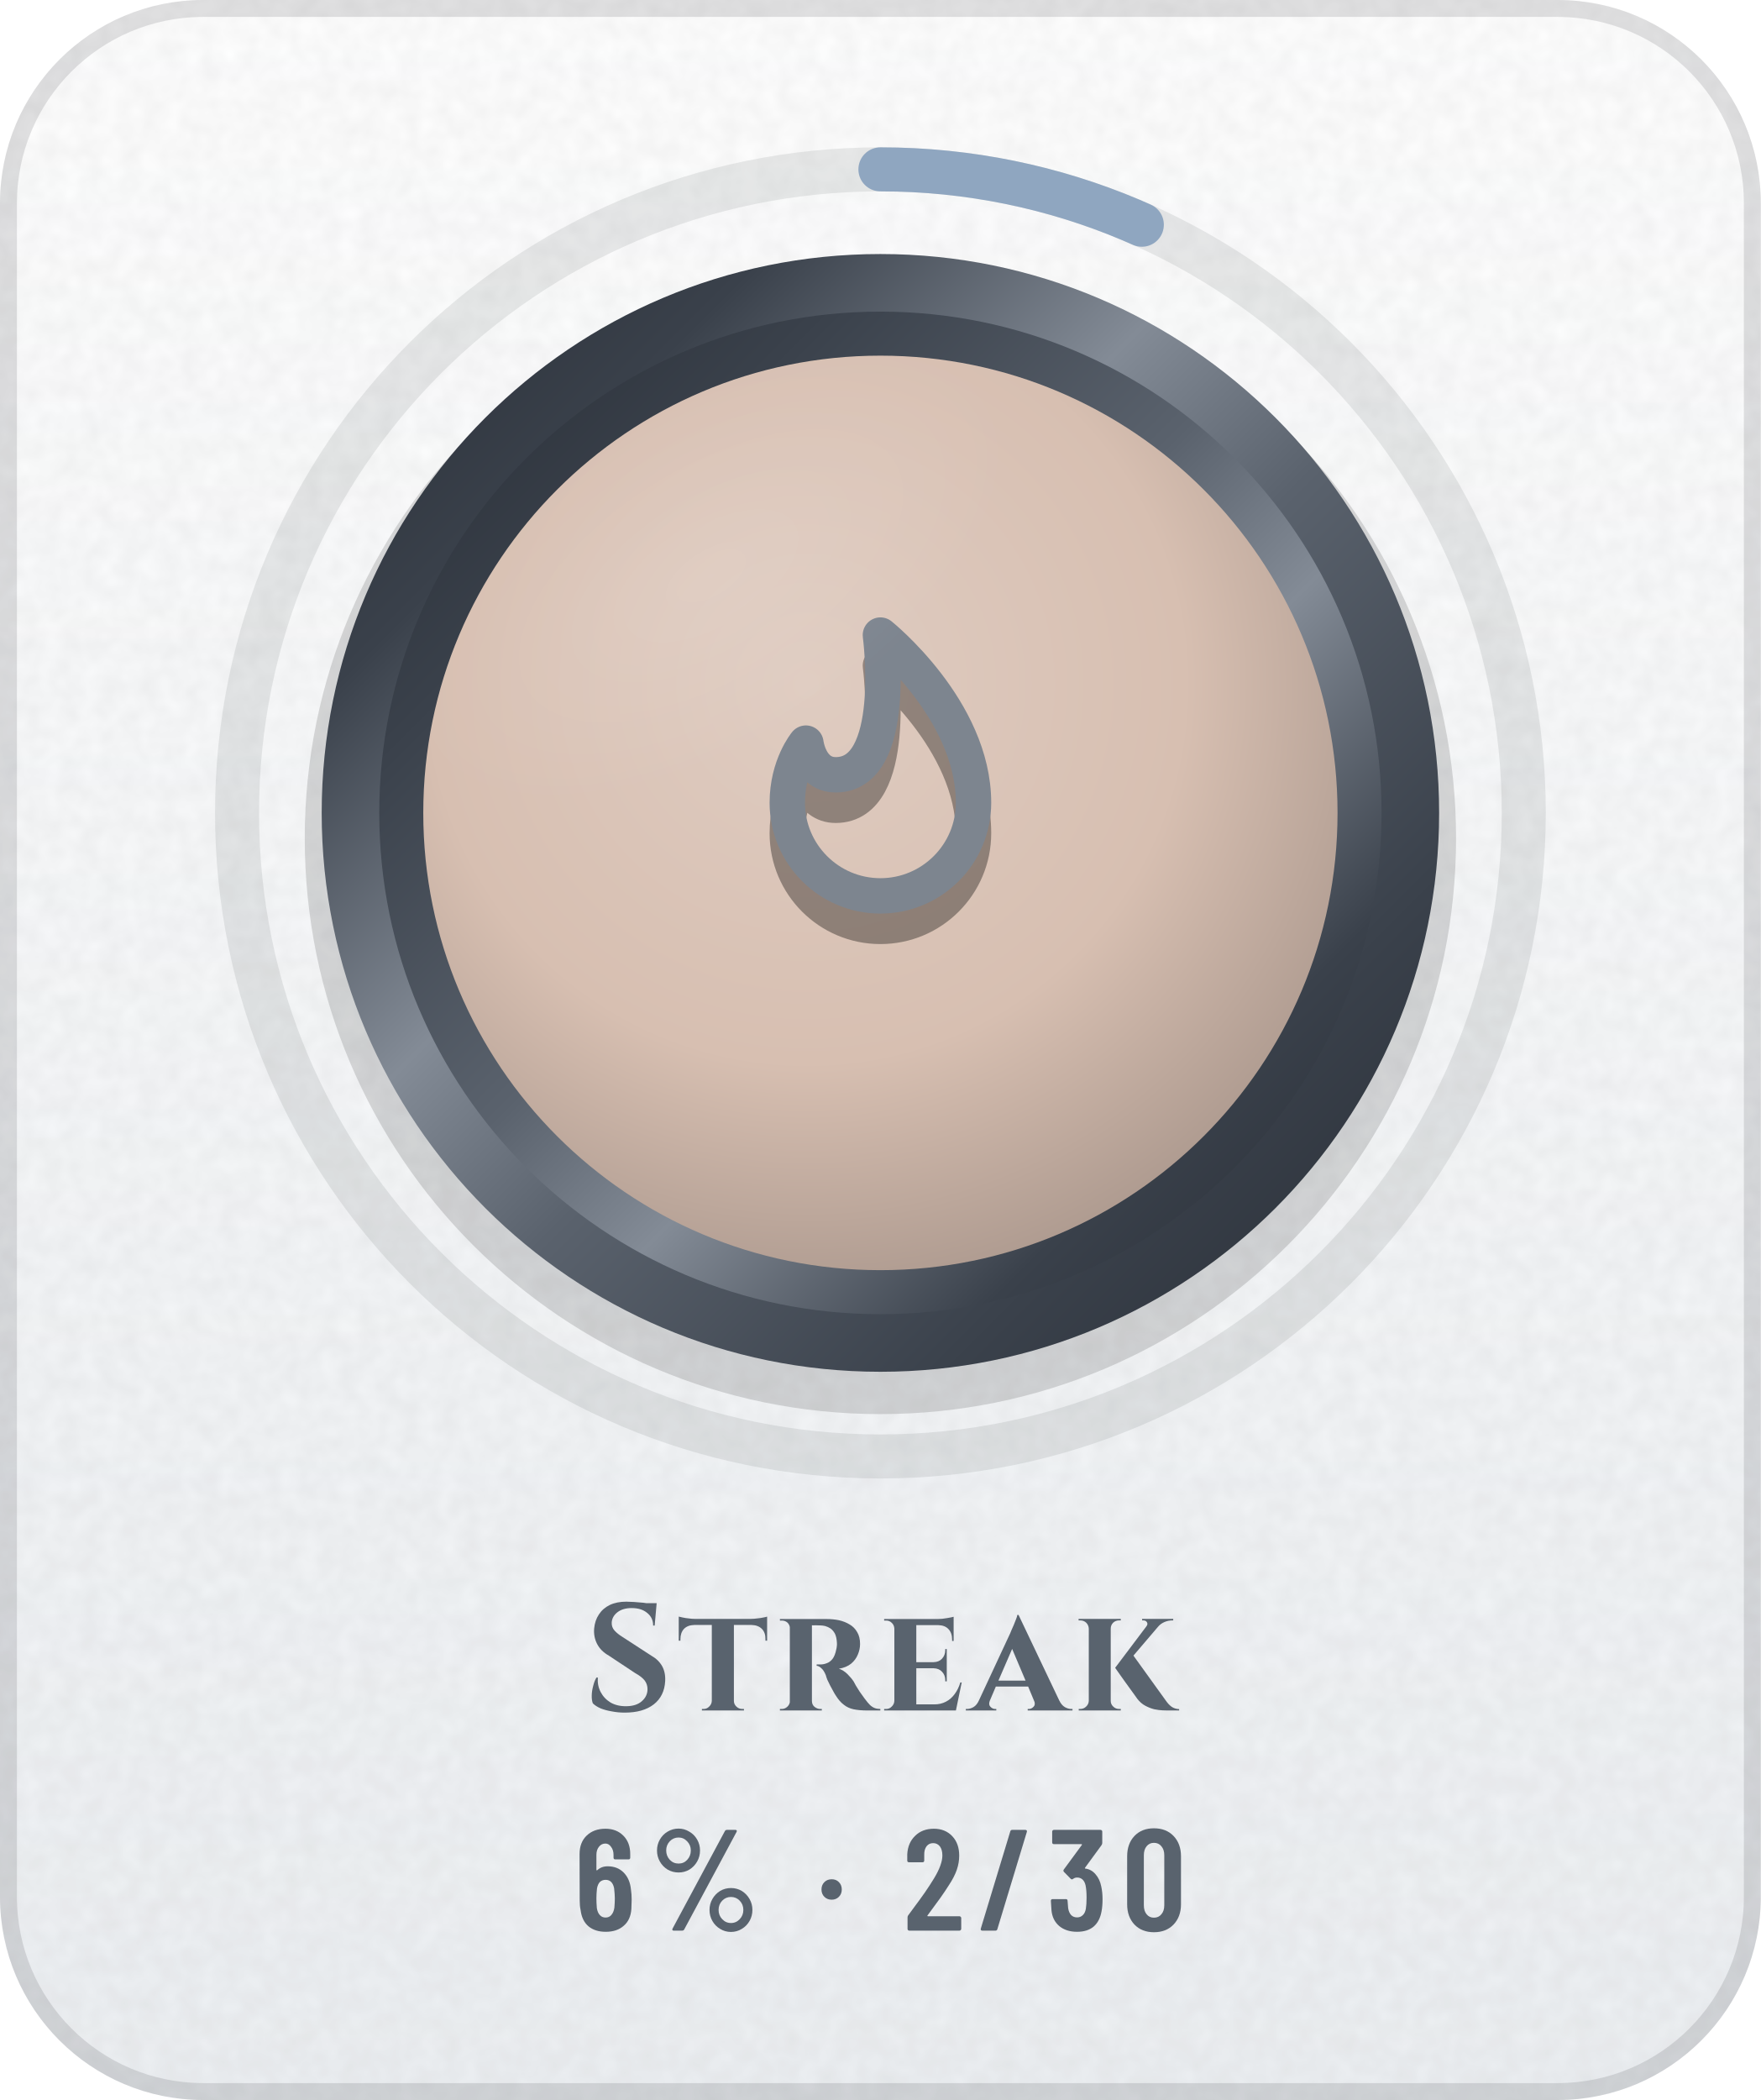
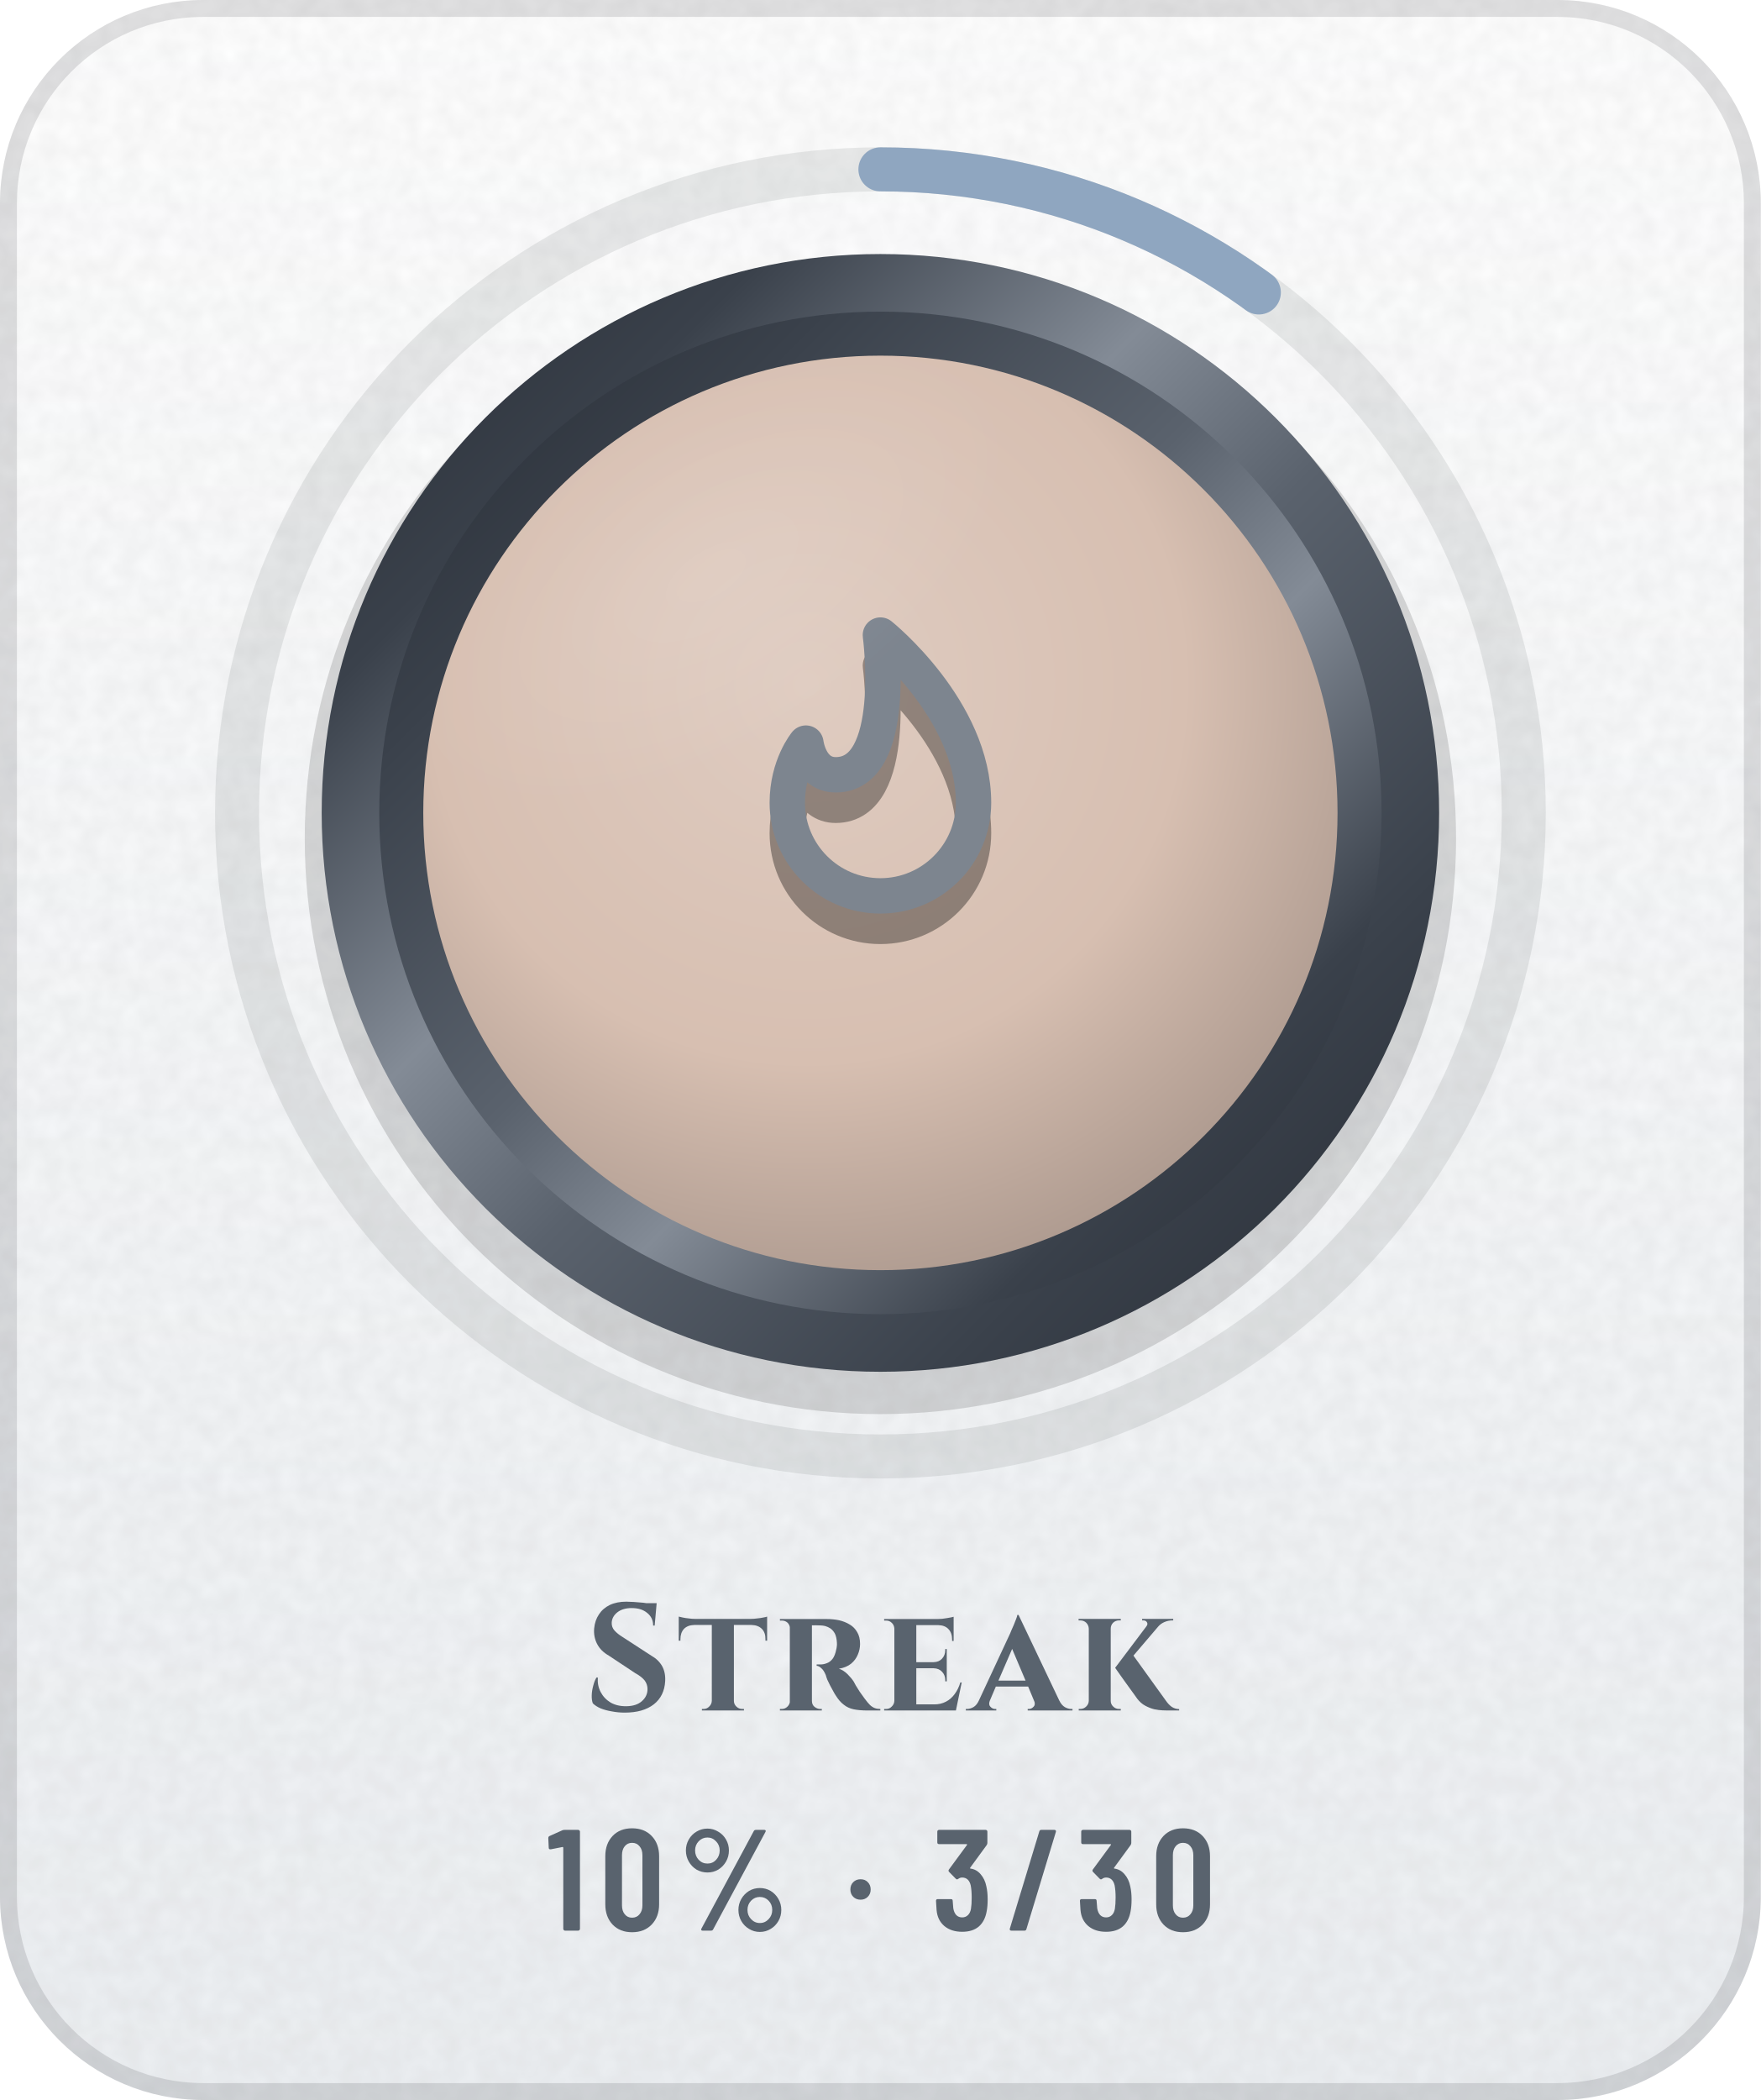
- <svg xmlns="http://www.w3.org/2000/svg" width="104" height="124" viewBox="0 0 104 124" role="img" aria-label="Streak: 6% (2 of 30)">
+ <svg xmlns="http://www.w3.org/2000/svg" width="104" height="124" viewBox="0 0 104 124" role="img" aria-label="Streak: 10% (3 of 30)">
  <defs>
    <linearGradient id="bg" x1="0" y1="0" x2="0" y2="1">
      <stop offset="0" stop-color="#FFFFFF" />
      <stop offset="1" stop-color="#EDF0F3" />
    </linearGradient>
    <clipPath id="card">
      <rect width="104" height="124" rx="12" />
    </clipPath>
    <filter id="grain" x="0" y="0" width="100%" height="100%">
      <feTurbulence type="fractalNoise" baseFrequency=".85" numOctaves="2" stitchTiles="stitch" />
      <feColorMatrix values="0 0 0 0 0 0 0 0 0 0 0 0 0 0 0 0 0 0 .05 0" />
    </filter>
    <radialGradient id="glow" cx=".5" cy=".5" r=".5">
      <stop offset="0" stop-color="#5A626D" stop-opacity="0" />
      <stop offset="1" stop-color="#5A626D" stop-opacity="0" />
    </radialGradient>
    <linearGradient id="mh" x1="0" y1="0" x2="1" y2="0">
      <stop offset="0" stop-color="#252A32" />
      <stop offset="0.2" stop-color="#3A414B" />
      <stop offset="0.4" stop-color="#838B96" />
      <stop offset="0.54" stop-color="#5A626D" />
      <stop offset="0.78" stop-color="#3A414B" />
      <stop offset="1" stop-color="#252A32" />
    </linearGradient>
    <linearGradient id="md" x1="0" y1="0" x2="1" y2="1">
      <stop offset="0" stop-color="#252A32" />
      <stop offset="0.2" stop-color="#3A414B" />
      <stop offset="0.4" stop-color="#838B96" />
      <stop offset="0.54" stop-color="#5A626D" />
      <stop offset="0.78" stop-color="#3A414B" />
      <stop offset="1" stop-color="#252A32" />
    </linearGradient>
    <linearGradient id="mdr" x1="1" y1="1" x2="0" y2="0">
      <stop offset="0" stop-color="#252A32" />
      <stop offset="0.2" stop-color="#3A414B" />
      <stop offset="0.4" stop-color="#838B96" />
      <stop offset="0.54" stop-color="#5A626D" />
      <stop offset="0.78" stop-color="#3A414B" />
      <stop offset="1" stop-color="#252A32" />
    </linearGradient>
    <linearGradient id="dia" x1="0" y1="0" x2="1" y2="0">
      <stop offset="0" stop-color="#2F7DD1" />
      <stop offset=".5" stop-color="#7B61E0" />
      <stop offset="1" stop-color="#C2449A" />
    </linearGradient>
    <linearGradient id="pb" x1="0" y1="0" x2="1" y2="0">
      <stop offset="0" stop-color="#8F5125" />
      <stop offset="1" stop-color="#CC8850" />
    </linearGradient>
    <linearGradient id="shg" x1="0" y1="0" x2="1" y2="0">
      <stop offset="0" stop-color="#FFFFFF" stop-opacity="0" />
      <stop offset=".5" stop-color="#FFFFFF" stop-opacity=".6" />
      <stop offset="1" stop-color="#FFFFFF" stop-opacity="0" />
    </linearGradient>
    <radialGradient id="en" cx=".42" cy=".36" r=".75">
      <stop offset="0" stop-color="#DFCCC1" />
      <stop offset=".55" stop-color="#D7BFB1" />
      <stop offset="1" stop-color="#A18F85" />
    </radialGradient>
    <linearGradient id="ig" gradientUnits="userSpaceOnUse" x1="0" y1="34" x2="0" y2="62">
      <stop offset="0" stop-color="#7D858F" />
      <stop offset="1" stop-color="#4E5661" />
    </linearGradient>
    <radialGradient id="gl" cx=".5" cy=".5" r=".5">
      <stop offset="0" stop-color="#FFFFFF" stop-opacity=".45" />
      <stop offset="1" stop-color="#FFFFFF" stop-opacity="0" />
    </radialGradient>
    <clipPath id="fc">
      <circle cx="52" cy="48" r="27" />
    </clipPath>
  </defs>
  <g clip-path="url(#card)">
    <rect width="104" height="124" fill="url(#bg)" />
    <rect width="104" height="124" filter="url(#grain)" />
  </g>
  <rect x=".5" y=".5" width="103" height="123" rx="11.5" fill="none" stroke="#1F2328" stroke-opacity=".13" />
  <circle cx="52" cy="48" r="48" fill="url(#glow)" />
  <circle cx="52" cy="48" r="38" fill="none" stroke="#1F2328" stroke-opacity=".09" stroke-width="2.6" />
-   <circle cx="52" cy="48" r="38" fill="none" stroke="#8FA6C0" stroke-width="2.6" stroke-linecap="round" stroke-dasharray="15.9 238.8" transform="rotate(-90 52 48)" />
+   <circle cx="52" cy="48" r="38" fill="none" stroke="#8FA6C0" stroke-width="2.6" stroke-linecap="round" stroke-dasharray="23.9 238.8" transform="rotate(-90 52 48)" />
  <circle cx="52" cy="49.5" r="34" fill="#000000" fill-opacity=".14" />
  <circle cx="52" cy="48" r="33" fill="url(#md)" />
  <circle cx="52" cy="48" r="29.6" fill="url(#mdr)" />
  <circle cx="52" cy="48" r="27" fill="url(#en)" />
  <g transform="translate(38.8 36) scale(1.1)" fill="none" stroke="#000000" stroke-width="1.9" stroke-linecap="round" stroke-linejoin="round" stroke-opacity=".35">
    <path d="M12 3s5 4 5 9a5 5 0 0 1-10 0c0-2 1-3.2 1-3.2s.2 1.7 1.6 1.7C13 10.5 12 3 12 3z" />
  </g>
  <g transform="translate(38.8 34.2) scale(1.1)" fill="none" stroke="url(#ig)" stroke-width="1.9" stroke-linecap="round" stroke-linejoin="round">
    <path d="M12 3s5 4 5 9a5 5 0 0 1-10 0c0-2 1-3.2 1-3.2s.2 1.7 1.6 1.7C13 10.5 12 3 12 3z" />
  </g>
  <g clip-path="url(#fc)">
    <ellipse cx="42" cy="34" rx="20" ry="10" transform="rotate(-32 42 34)" fill="url(#gl)" opacity=".25" />
  </g>
  <g transform="translate(34.5 101) scale(0.009 -0.009)" fill="#59636E">
    <use href="#s83" x="0" />
    <use href="#s116" x="611" />
    <use href="#s114" x="1244" />
    <use href="#s101" x="1935" />
    <use href="#s97" x="2532" />
    <use href="#s107" x="3210" />
  </g>
-   <g transform="translate(33.9 114) scale(0.0085 -0.0085)" fill="#59636E">
-     <use href="#m54" x="0" />
-     <use href="#m37" x="523" />
-     <use href="#m183" x="1683" />
-     <use href="#m50" x="2287" />
-     <use href="#m47" x="2806" />
-     <use href="#m51" x="3286" />
-     <use href="#m48" x="3806" />
+   <g transform="translate(32.3 114) scale(0.0085 -0.0085)" fill="#59636E">
+     <use href="#m49" x="0" />
+     <use href="#m48" x="368" />
+     <use href="#m37" x="912" />
+     <use href="#m183" x="2072" />
+     <use href="#m51" x="2676" />
+     <use href="#m47" x="3196" />
+     <use href="#m51" x="3676" />
+     <use href="#m48" x="4196" />
  </g>
  <defs>
    <path id="m37" d="M54 557Q54 598 74 633Q94 668 128 688Q163 709 204 709Q244 709 278 688Q313 668 333 633Q353 598 353 557Q353 515 333 480Q313 445 279 424Q245 404 204 404Q163 404 128 424Q94 445 74 480Q54 515 54 557ZM162 14 526 692Q530 700 541 700H599Q606 700 608 696Q610 692 607 686L243 8Q239 0 228 0H170Q163 0 161 4Q159 8 162 14ZM289 557Q289 594 264 620Q239 647 204 647Q168 647 143 621Q118 595 118 557Q118 519 143 492Q168 466 204 466Q240 466 264 492Q289 519 289 557ZM419 144Q419 185 439 220Q459 255 493 276Q527 296 568 296Q609 296 643 276Q677 255 697 220Q717 185 717 144Q717 102 697 67Q677 32 643 12Q609 -9 568 -9Q527 -9 493 12Q459 32 439 67Q419 102 419 144ZM654 144Q654 182 629 208Q604 234 568 234Q532 234 507 208Q482 182 482 144Q482 106 507 80Q532 53 568 53Q604 53 629 80Q654 106 654 144Z" />
    <path id="m47" d="M21 14 226 690Q229 700 239 700H331Q337 700 340 696Q343 692 341 686L136 10Q133 0 123 0H31Q25 0 22 4Q19 8 21 14Z" />
    <path id="m48" d="M38 183V517Q38 604 89 658Q140 711 224 711Q309 711 360 658Q412 604 412 517V183Q412 96 360 42Q309 -11 224 -11Q140 -11 89 42Q38 96 38 183ZM296 176V524Q296 563 276 586Q257 610 224 610Q192 610 173 586Q154 563 154 524V176Q154 137 173 114Q192 90 224 90Q257 90 276 114Q296 137 296 176Z" />
-     <path id="m50" d="M173 100H392Q397 100 400 96Q404 93 404 88V12Q404 7 400 4Q397 0 392 0H43Q38 0 34 4Q31 7 31 12V92Q31 101 36 107L75 160Q114 212 152 266Q189 320 215 363Q273 459 273 522Q273 562 256 585Q238 608 209 608Q180 608 163 586Q146 563 147 526V487Q147 482 144 478Q140 475 135 475H41Q36 475 32 478Q29 482 29 487V530Q33 610 84 659Q134 708 214 708Q293 708 342 656Q390 605 390 521Q390 471 373 422Q356 373 319 317Q294 277 260 229Q225 181 214 166Q184 126 170 106Q168 104 169 102Q170 100 173 100Z" />
+     <path id="m49" d="M122 700H218Q223 700 226 696Q230 693 230 688V12Q230 7 226 4Q223 0 218 0H126Q121 0 118 4Q114 7 114 12V576Q114 578 112 580Q111 582 109 581L27 565H24Q13 565 13 576L10 643Q10 653 18 657L107 697Q114 700 122 700Z" />
    <path id="m51" d="M387 218Q387 169 380 134Q368 66 326 29Q283 -8 210 -8Q134 -8 86 32Q38 73 32 143Q30 165 28 207Q28 219 40 219H132Q144 219 144 207Q146 173 148 156Q153 125 169 108Q185 92 210 92Q234 92 250 108Q266 123 271 152Q276 182 276 230Q276 281 269 315Q263 341 248 355Q233 369 210 369Q195 369 183 360Q177 356 174 356Q172 356 166 360L119 408Q115 412 115 417Q115 421 118 425L243 595Q245 597 244 599Q242 601 239 601H49Q44 601 40 604Q37 608 37 613V688Q37 693 40 696Q44 700 49 700H373Q378 700 382 696Q385 693 385 688V609Q385 602 380 594L266 438Q262 432 268 431Q309 426 338 392Q368 358 378 307Q387 267 387 218Z" />
-     <path id="m54" d="M401 216Q401 193 399 151Q394 75 346 34Q299 -8 221 -8Q147 -8 101 30Q55 69 46 144Q40 171 40 207L39 532Q39 613 88 660Q138 708 219 708Q295 708 343 660Q391 612 391 532V507Q391 502 388 498Q384 495 379 495H287Q282 495 278 498Q275 502 275 507V526Q275 560 258 582Q242 605 219 605Q191 605 174 583Q156 561 156 526V423Q156 420 158 419Q160 418 162 420Q191 447 234 447Q303 447 346 403Q389 359 396 286Q401 253 401 216ZM284 224Q284 250 279 295Q267 353 220 353Q196 353 180 338Q165 322 160 292Q156 257 156 224Q156 195 159 157Q164 125 180 108Q195 91 220 91Q245 91 260 109Q276 127 281 160Q284 196 284 224Z" />
    <path id="m183" d="M37 286Q37 317 57 337Q77 357 108 357Q139 357 158 337Q178 317 178 286Q178 255 158 235Q138 215 108 215Q77 215 57 235Q37 255 37 286Z" />
    <path id="s83" d="M277 714Q297 714 326 712Q356 710 388 707Q399 705 409 704H476L475 692Q475 692 475 692L463 557H453Q453 609 414 640Q376 672 312 672Q254 672 218 644Q183 616 181 576Q180 546 200 524Q220 502 251 483L442 359Q488 333 512 291Q535 249 532 193Q527 95 457 40Q387 -14 267 -14Q223 -14 182 -6Q140 1 108 14Q76 28 57 47Q49 69 50 100Q51 131 60 163Q68 195 81 216H90Q86 165 108 122Q131 78 174 52Q218 27 278 28Q344 29 380 62Q416 94 416 140Q416 171 398 196Q379 221 337 244L162 360Q109 390 85 437Q61 484 66 539Q71 591 97 630Q123 670 168 692Q214 714 277 714Z" />
    <path id="s97" d="M319 627 586 66Q601 35 623 22Q645 10 665 10H673V0H379V10H387Q404 10 418 25Q429 36 424 56L382 157H170L130 63Q121 38 134 25Q148 10 165 10H173V0H-27V10H-19Q1 10 23 22Q45 35 59 66L264 506Q266 512 273 528Q280 543 288 562Q296 582 303 600Q310 617 311 627ZM187 196H365L277 404Z" />
    <path id="s101" d="M543 184 505 0H34V10H47Q69 10 84 26Q100 41 101 63V537Q100 560 84 575Q69 590 47 590H34V600H385Q414 600 446 606Q478 611 490 615V456H480V465Q480 509 456 534Q433 559 389 560H245V317H359Q394 318 414 340Q435 363 435 396V403H445V191H435V199Q435 232 414 254Q394 276 359 277H245V40H363Q406 40 440 58Q473 75 497 108Q521 140 534 184Z" />
    <path id="s107" d="M102 63V537Q101 560 85 576Q69 591 46 591H35V601H312V591H301Q278 591 262 576Q246 560 246 537V63Q246 41 262 26Q278 10 301 10H312V0H36V10H46Q69 10 85 26Q101 41 102 63ZM656 601V591H652Q623 591 598 580Q573 569 557 550L395 360L606 67Q625 39 646 24Q667 10 695 9V0H618Q608 0 585 1Q562 2 532 8Q503 15 473 31Q443 47 420 77Q415 84 403 101Q391 118 374 141Q358 164 340 188Q323 212 308 233Q293 254 284 267L275 280L480 552Q491 566 484 578Q477 591 460 591H452V601Z" />
    <path id="s114" d="M106 0H41V10H53Q75 10 91 26Q103 38 106 54V547Q103 564 91 576Q75 590 54 590H41V600H349Q390 600 429 592Q468 583 499 564Q530 546 548 514Q567 483 567 436Q567 401 552 366Q538 332 508 307Q477 282 428 274Q457 265 484 239Q510 213 525 190Q529 182 539 164Q549 147 564 124Q580 102 597 78Q617 51 632 36Q647 22 663 16Q679 10 700 10V0H616Q562 0 524 8Q487 16 460 38Q432 59 409 96Q400 109 390 128Q380 146 370 165Q360 184 352 202Q345 220 342 232Q329 264 312 278Q296 293 282 293V302H307Q328 302 348 310Q369 317 386 338Q403 360 411 402Q413 408 414 419Q416 430 415 444Q413 481 402 504Q390 526 373 538Q356 549 338 554Q321 558 308 558Q289 559 274 559Q259 558 251 559V63Q251 38 268 24Q286 10 306 10H316V0Z" />
    <path id="s116" d="M590 616V458H579V467Q580 510 556 535Q531 560 488 561H372V63Q372 41 388 26Q404 10 427 10H438V0H162V10H173Q195 10 210 26Q226 41 227 63V561H112Q68 560 44 535Q21 510 21 467V458H10V616Q19 614 36 610Q54 606 76 604Q97 601 115 601H484Q503 601 525 604Q547 606 565 610Q583 613 590 616Z" />
  </defs>
</svg>
